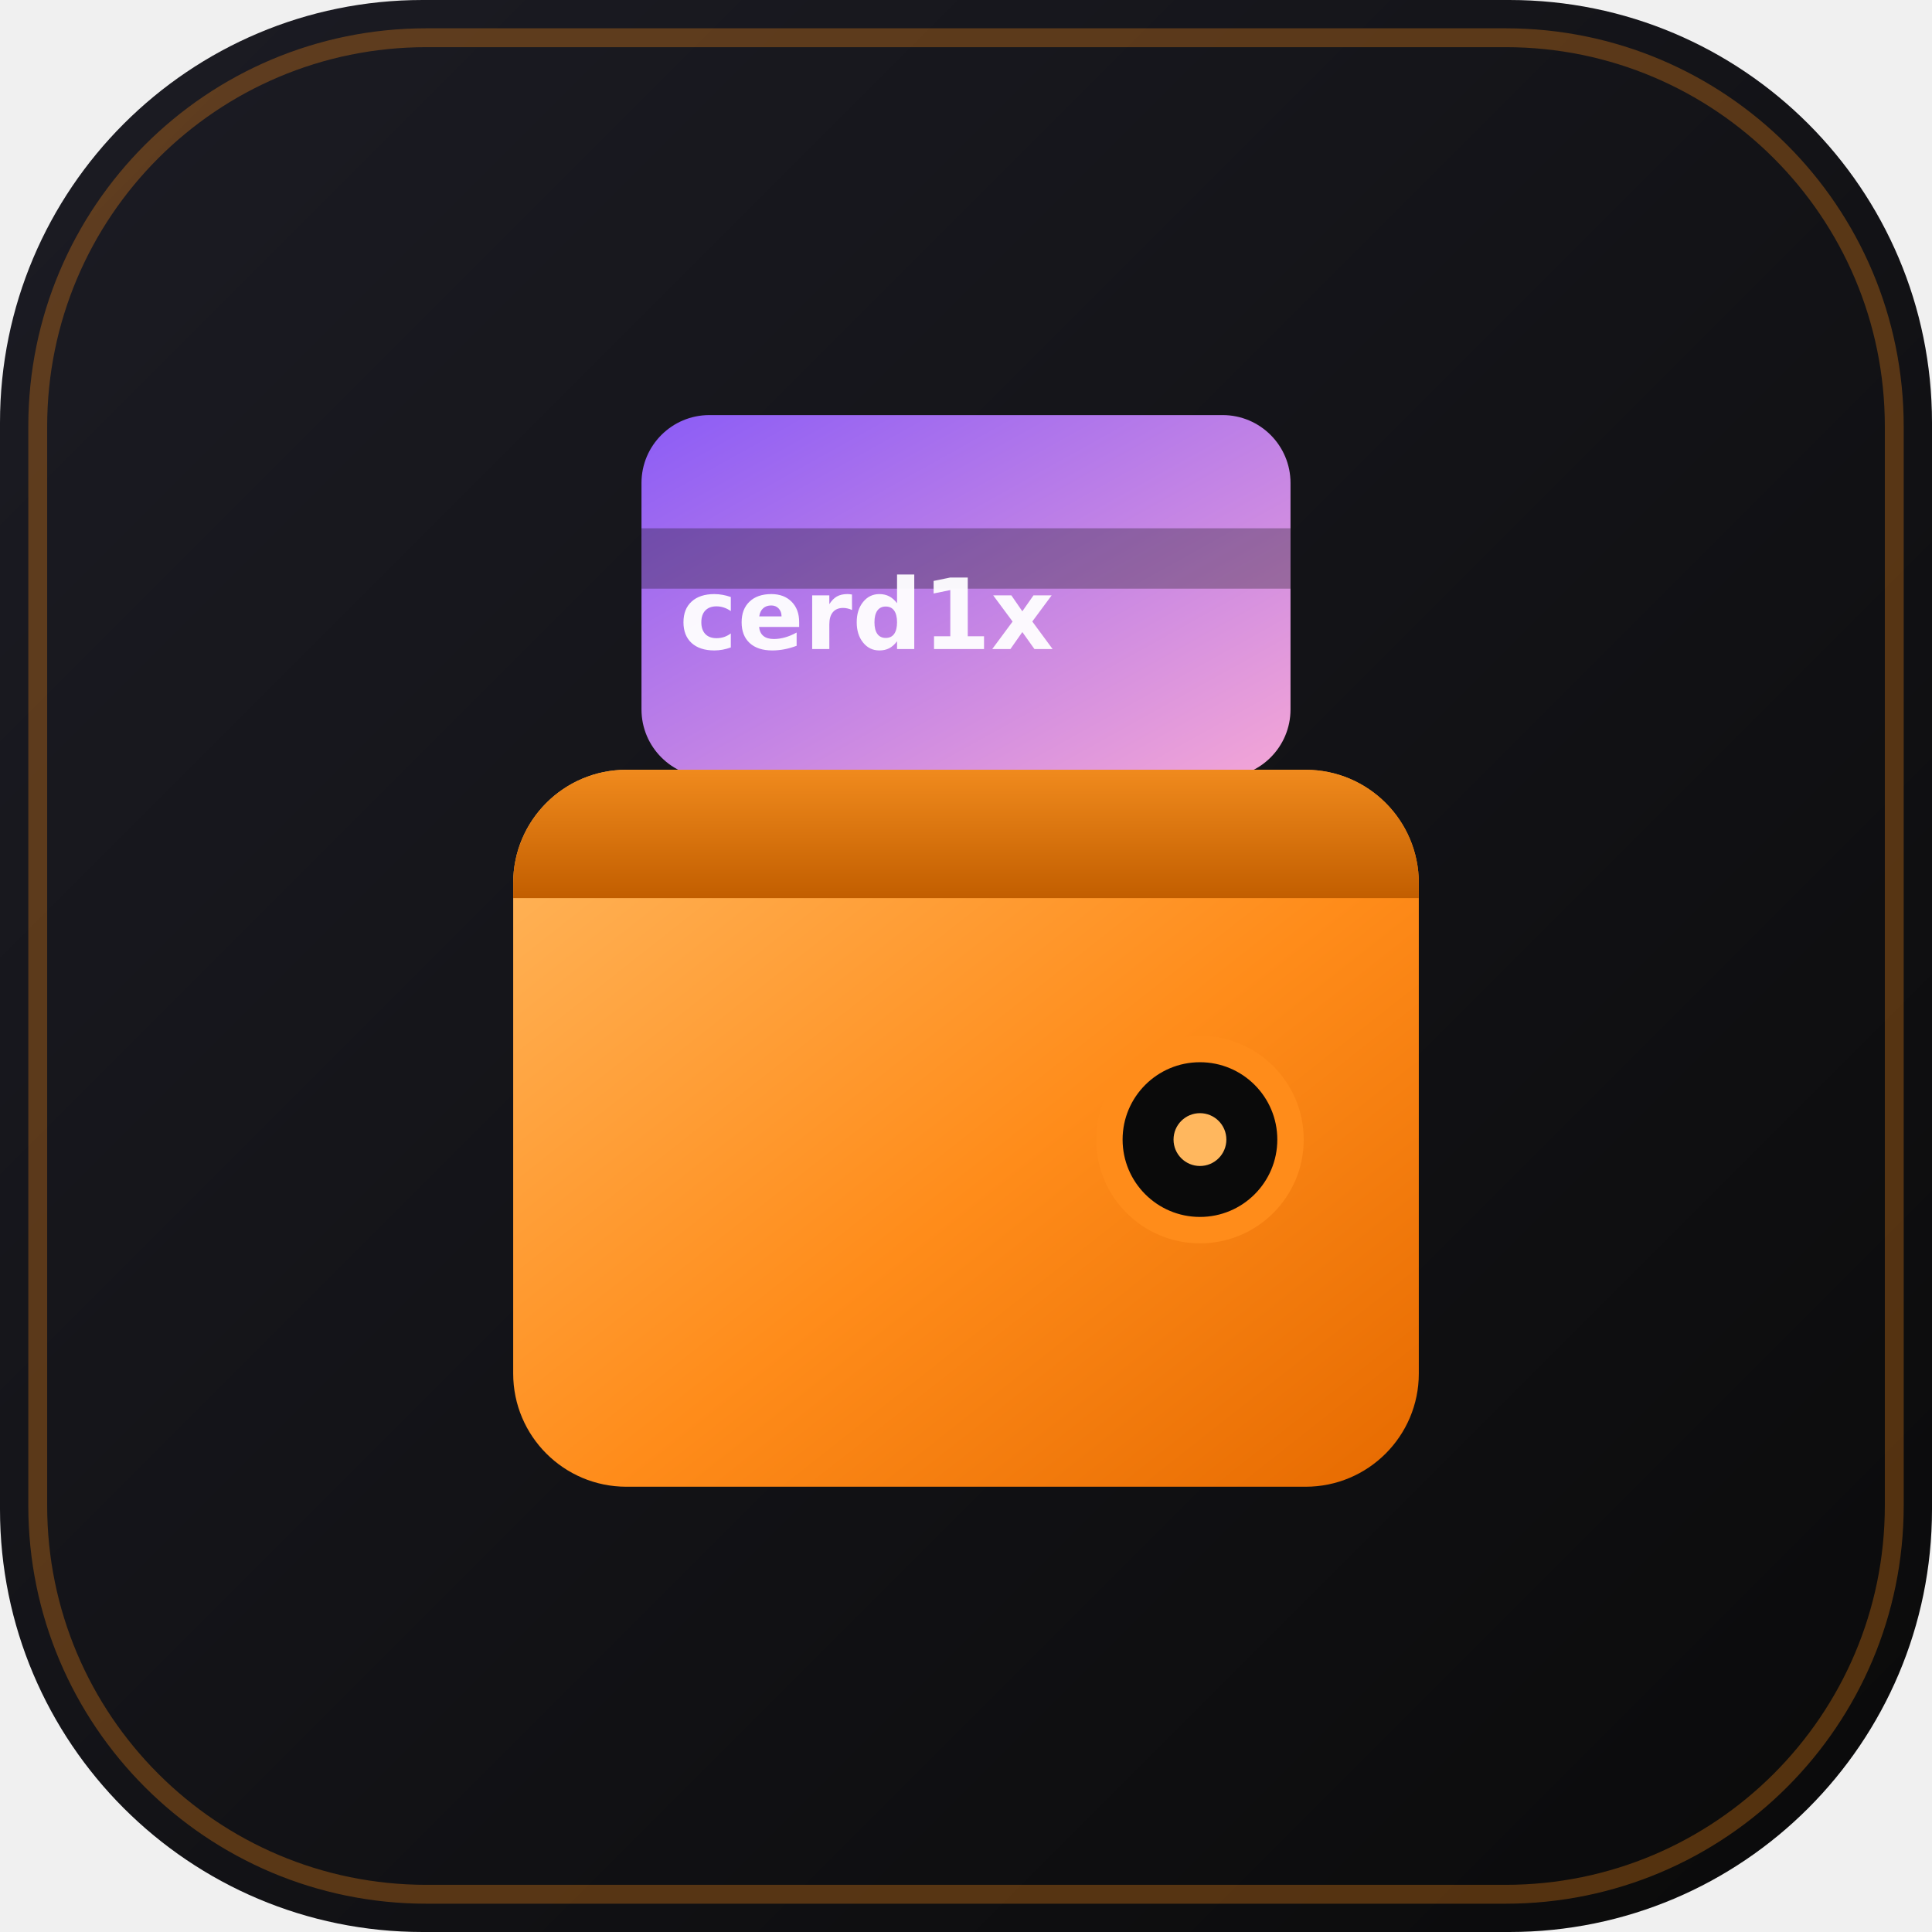
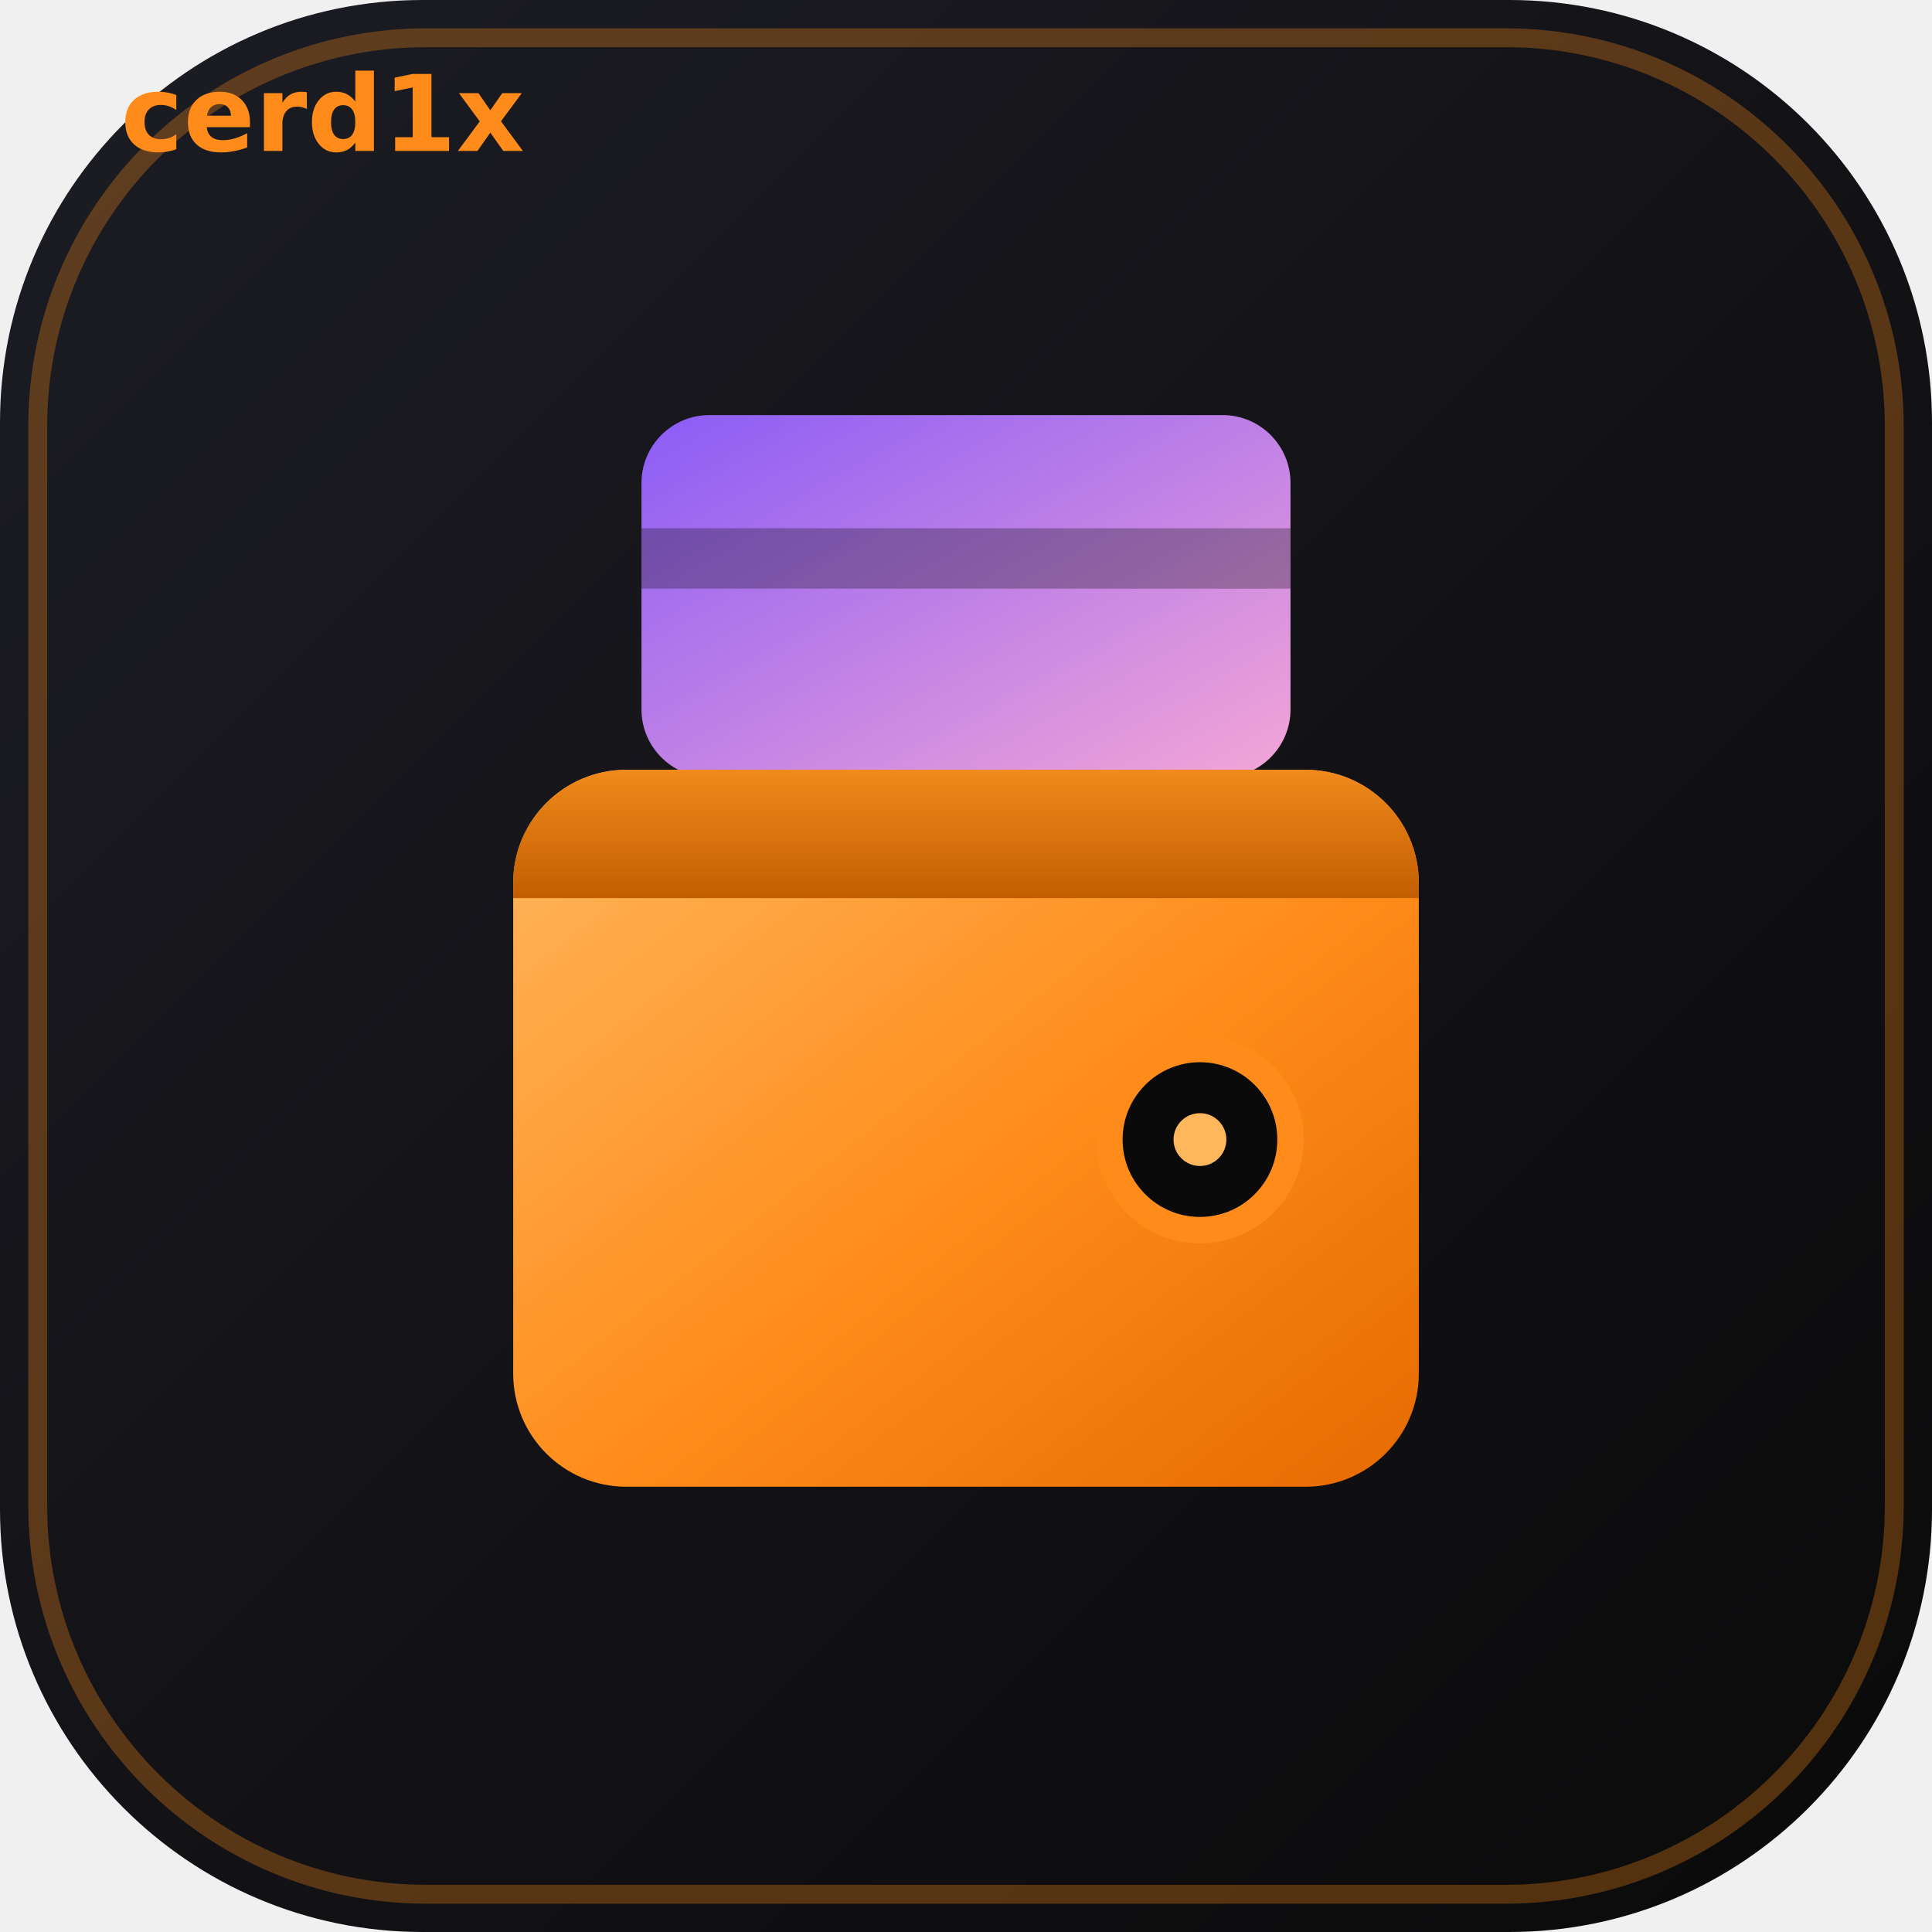
<svg xmlns="http://www.w3.org/2000/svg" width="512" height="512" viewBox="0 0 512 512">
  <defs>
    <linearGradient id="bg" x1="0" y1="0" x2="1" y2="1">
      <stop offset="0" stop-color="#1C1C24" />
      <stop offset="1" stop-color="#0A0A0A" />
    </linearGradient>
    <linearGradient id="orange" x1="0" y1="0" x2="1" y2="1">
      <stop offset="0" stop-color="#FFB75E" />
      <stop offset="0.55" stop-color="#FF8C1A" />
      <stop offset="1" stop-color="#E66A00" />
    </linearGradient>
    <linearGradient id="orangeDeep" x1="0" y1="0" x2="0" y2="1">
      <stop offset="0" stop-color="#F08A1D" />
      <stop offset="1" stop-color="#C25E00" />
    </linearGradient>
    <linearGradient id="accent" x1="0" y1="0" x2="1" y2="1">
      <stop offset="0" stop-color="#8B5CF6" />
      <stop offset="1" stop-color="#F4A6D6" />
    </linearGradient>
  </defs>
  <rect width="512" height="512" rx="112" fill="url(#bg)" />
  <rect x="10" y="10" width="492" height="492" rx="103" fill="none" stroke="#FF8C1A" stroke-opacity="0.30" stroke-width="5" />
  <rect x="170" y="110" width="172" height="96" rx="18" fill="url(#accent)" />
  <rect x="170" y="140" width="172" height="16" fill="#0A0A0A" opacity="0.30" />
  <rect x="136" y="204" width="240" height="190" rx="30" fill="url(#orange)" />
  <path d="M166 204 h180 a30 30 0 0 1 30 30 v4 h-240 v-4 a30 30 0 0 1 30 -30 z" fill="url(#orangeDeep)" />
-   <text x="180" y="172" font-family="DejaVu Sans, sans-serif" font-size="26" font-weight="bold" fill="#FFFFFF" opacity="0.95">cerd1x</text>
+   <text x="32" y="40" font-family="DejaVu Sans, sans-serif" font-size="28" font-weight="bold" fill="#FF8C1A">cerd1x</text>
  <circle cx="318" cy="302" r="24" fill="#0A0A0A" />
  <circle cx="318" cy="302" r="24" fill="none" stroke="#FF8C1A" stroke-width="7" />
  <circle cx="318" cy="302" r="7" fill="#FFB75E" />
</svg>
